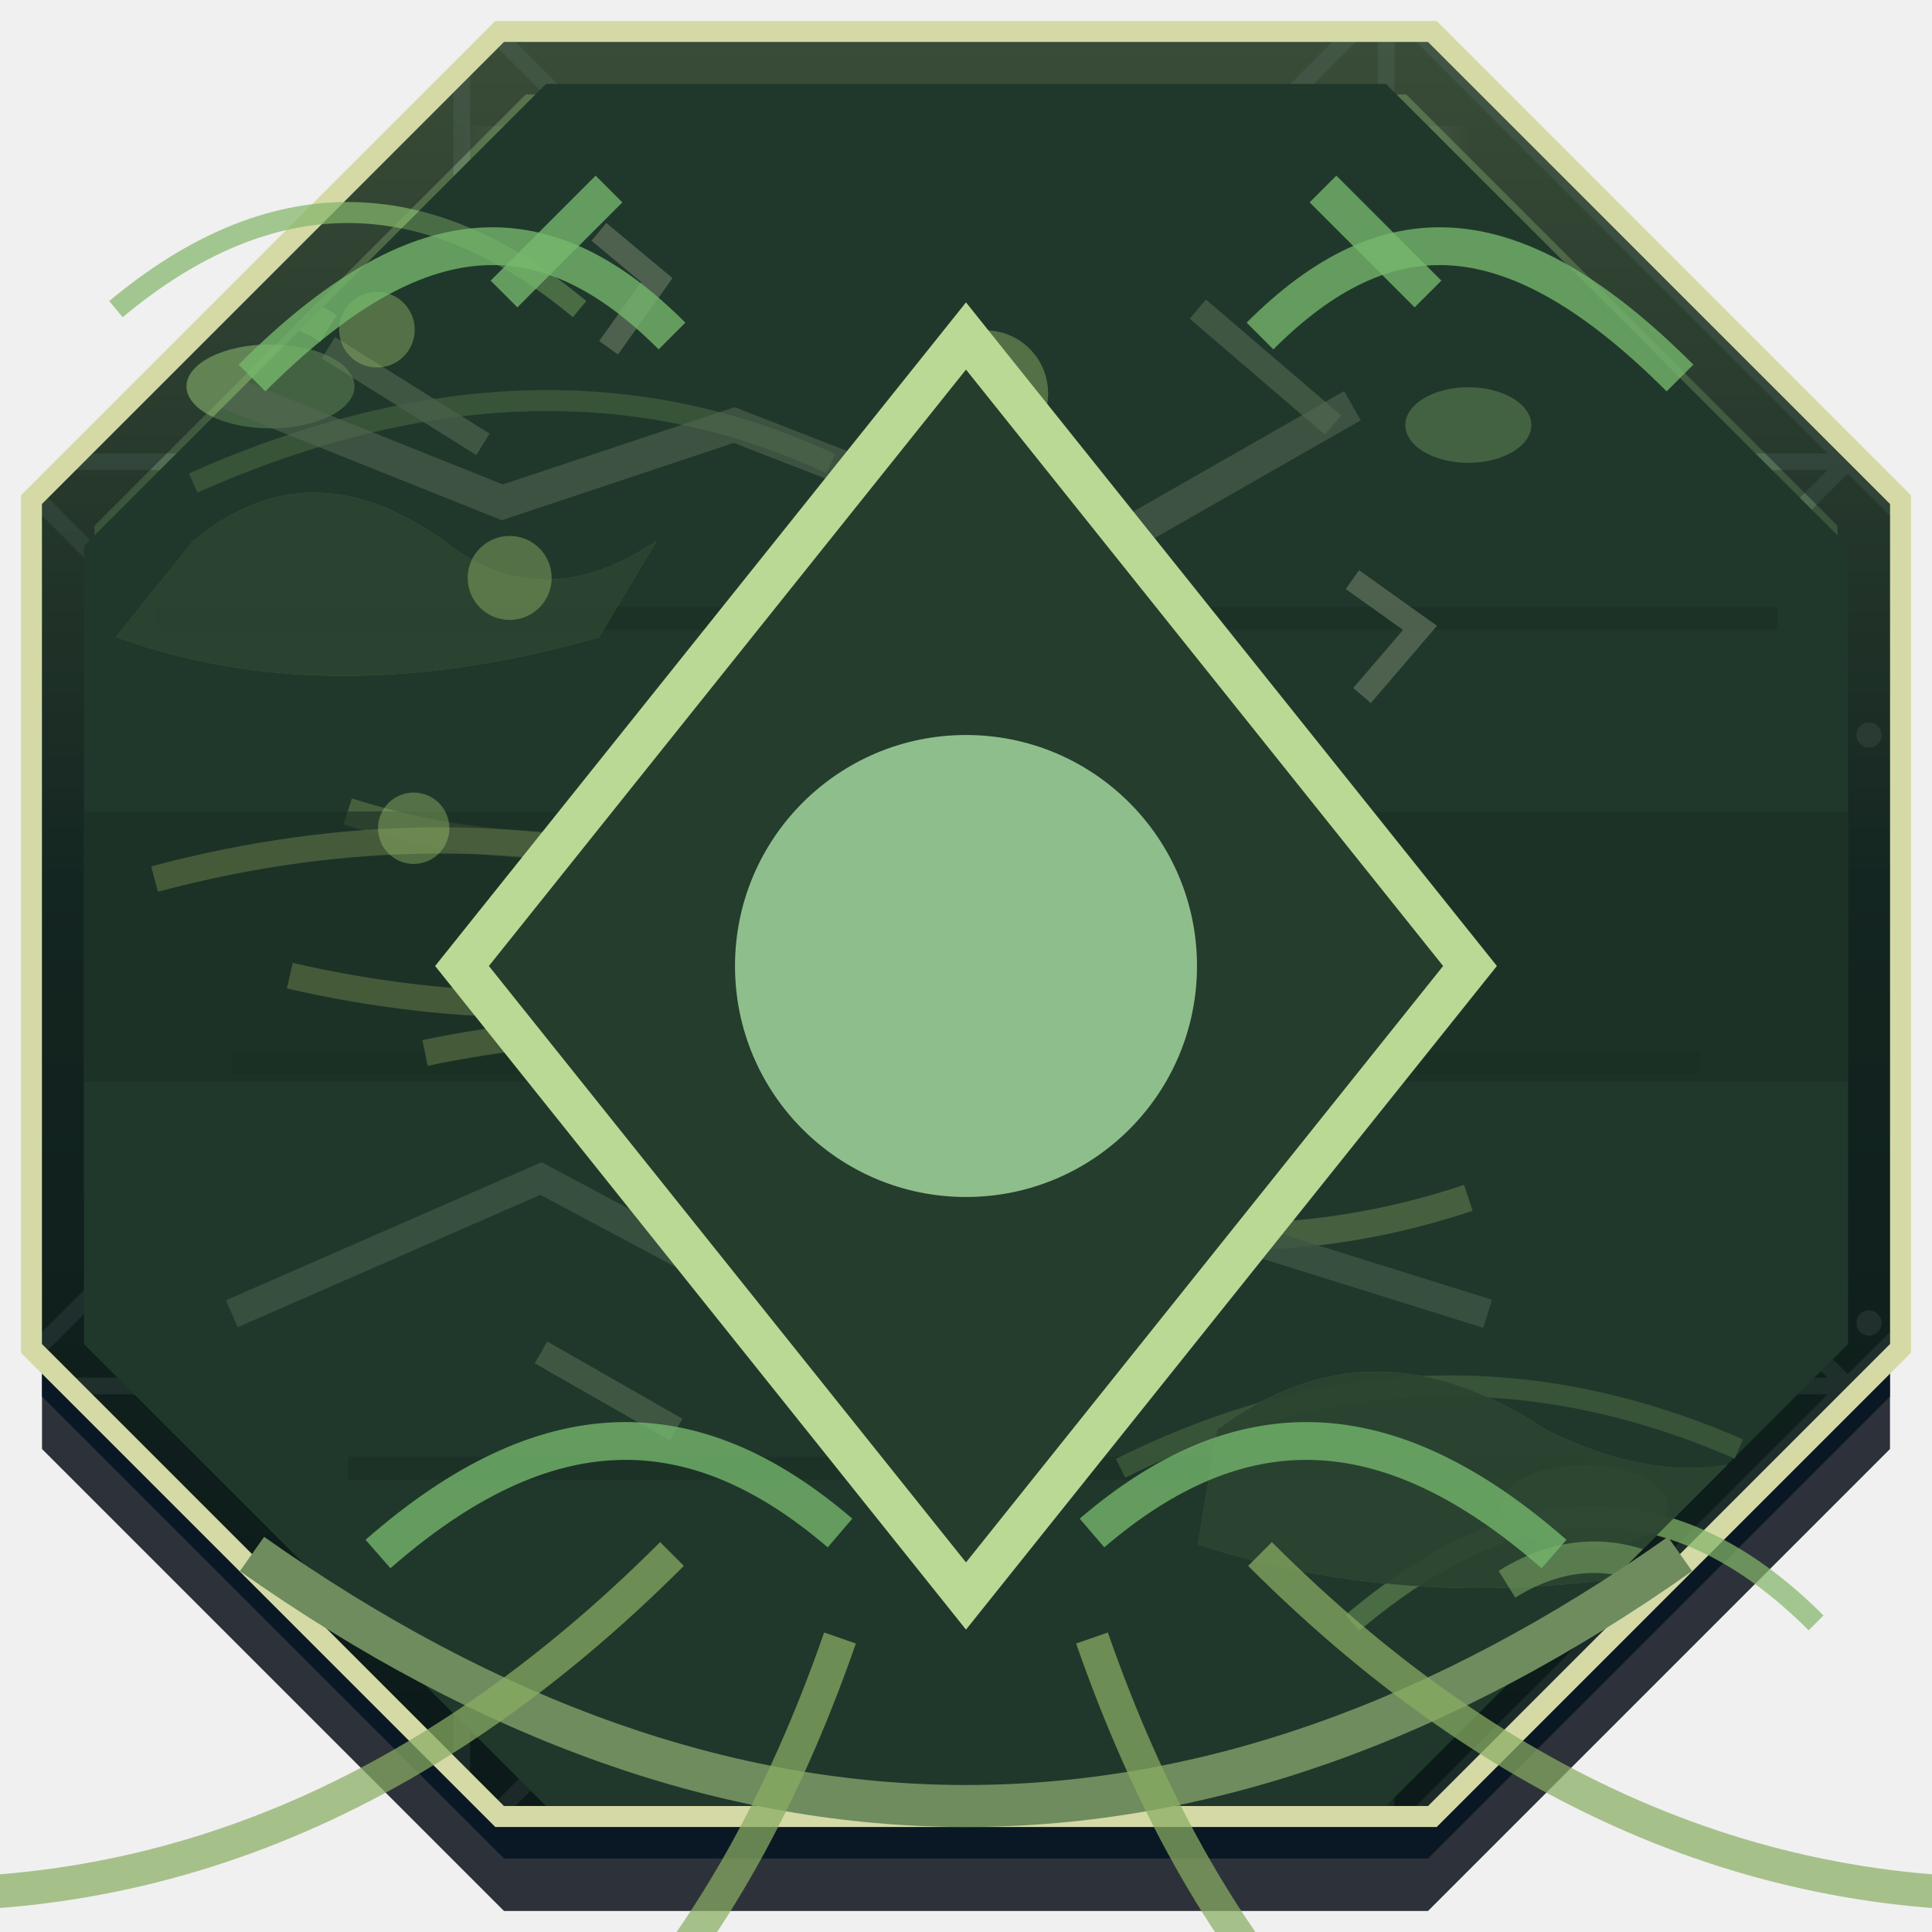
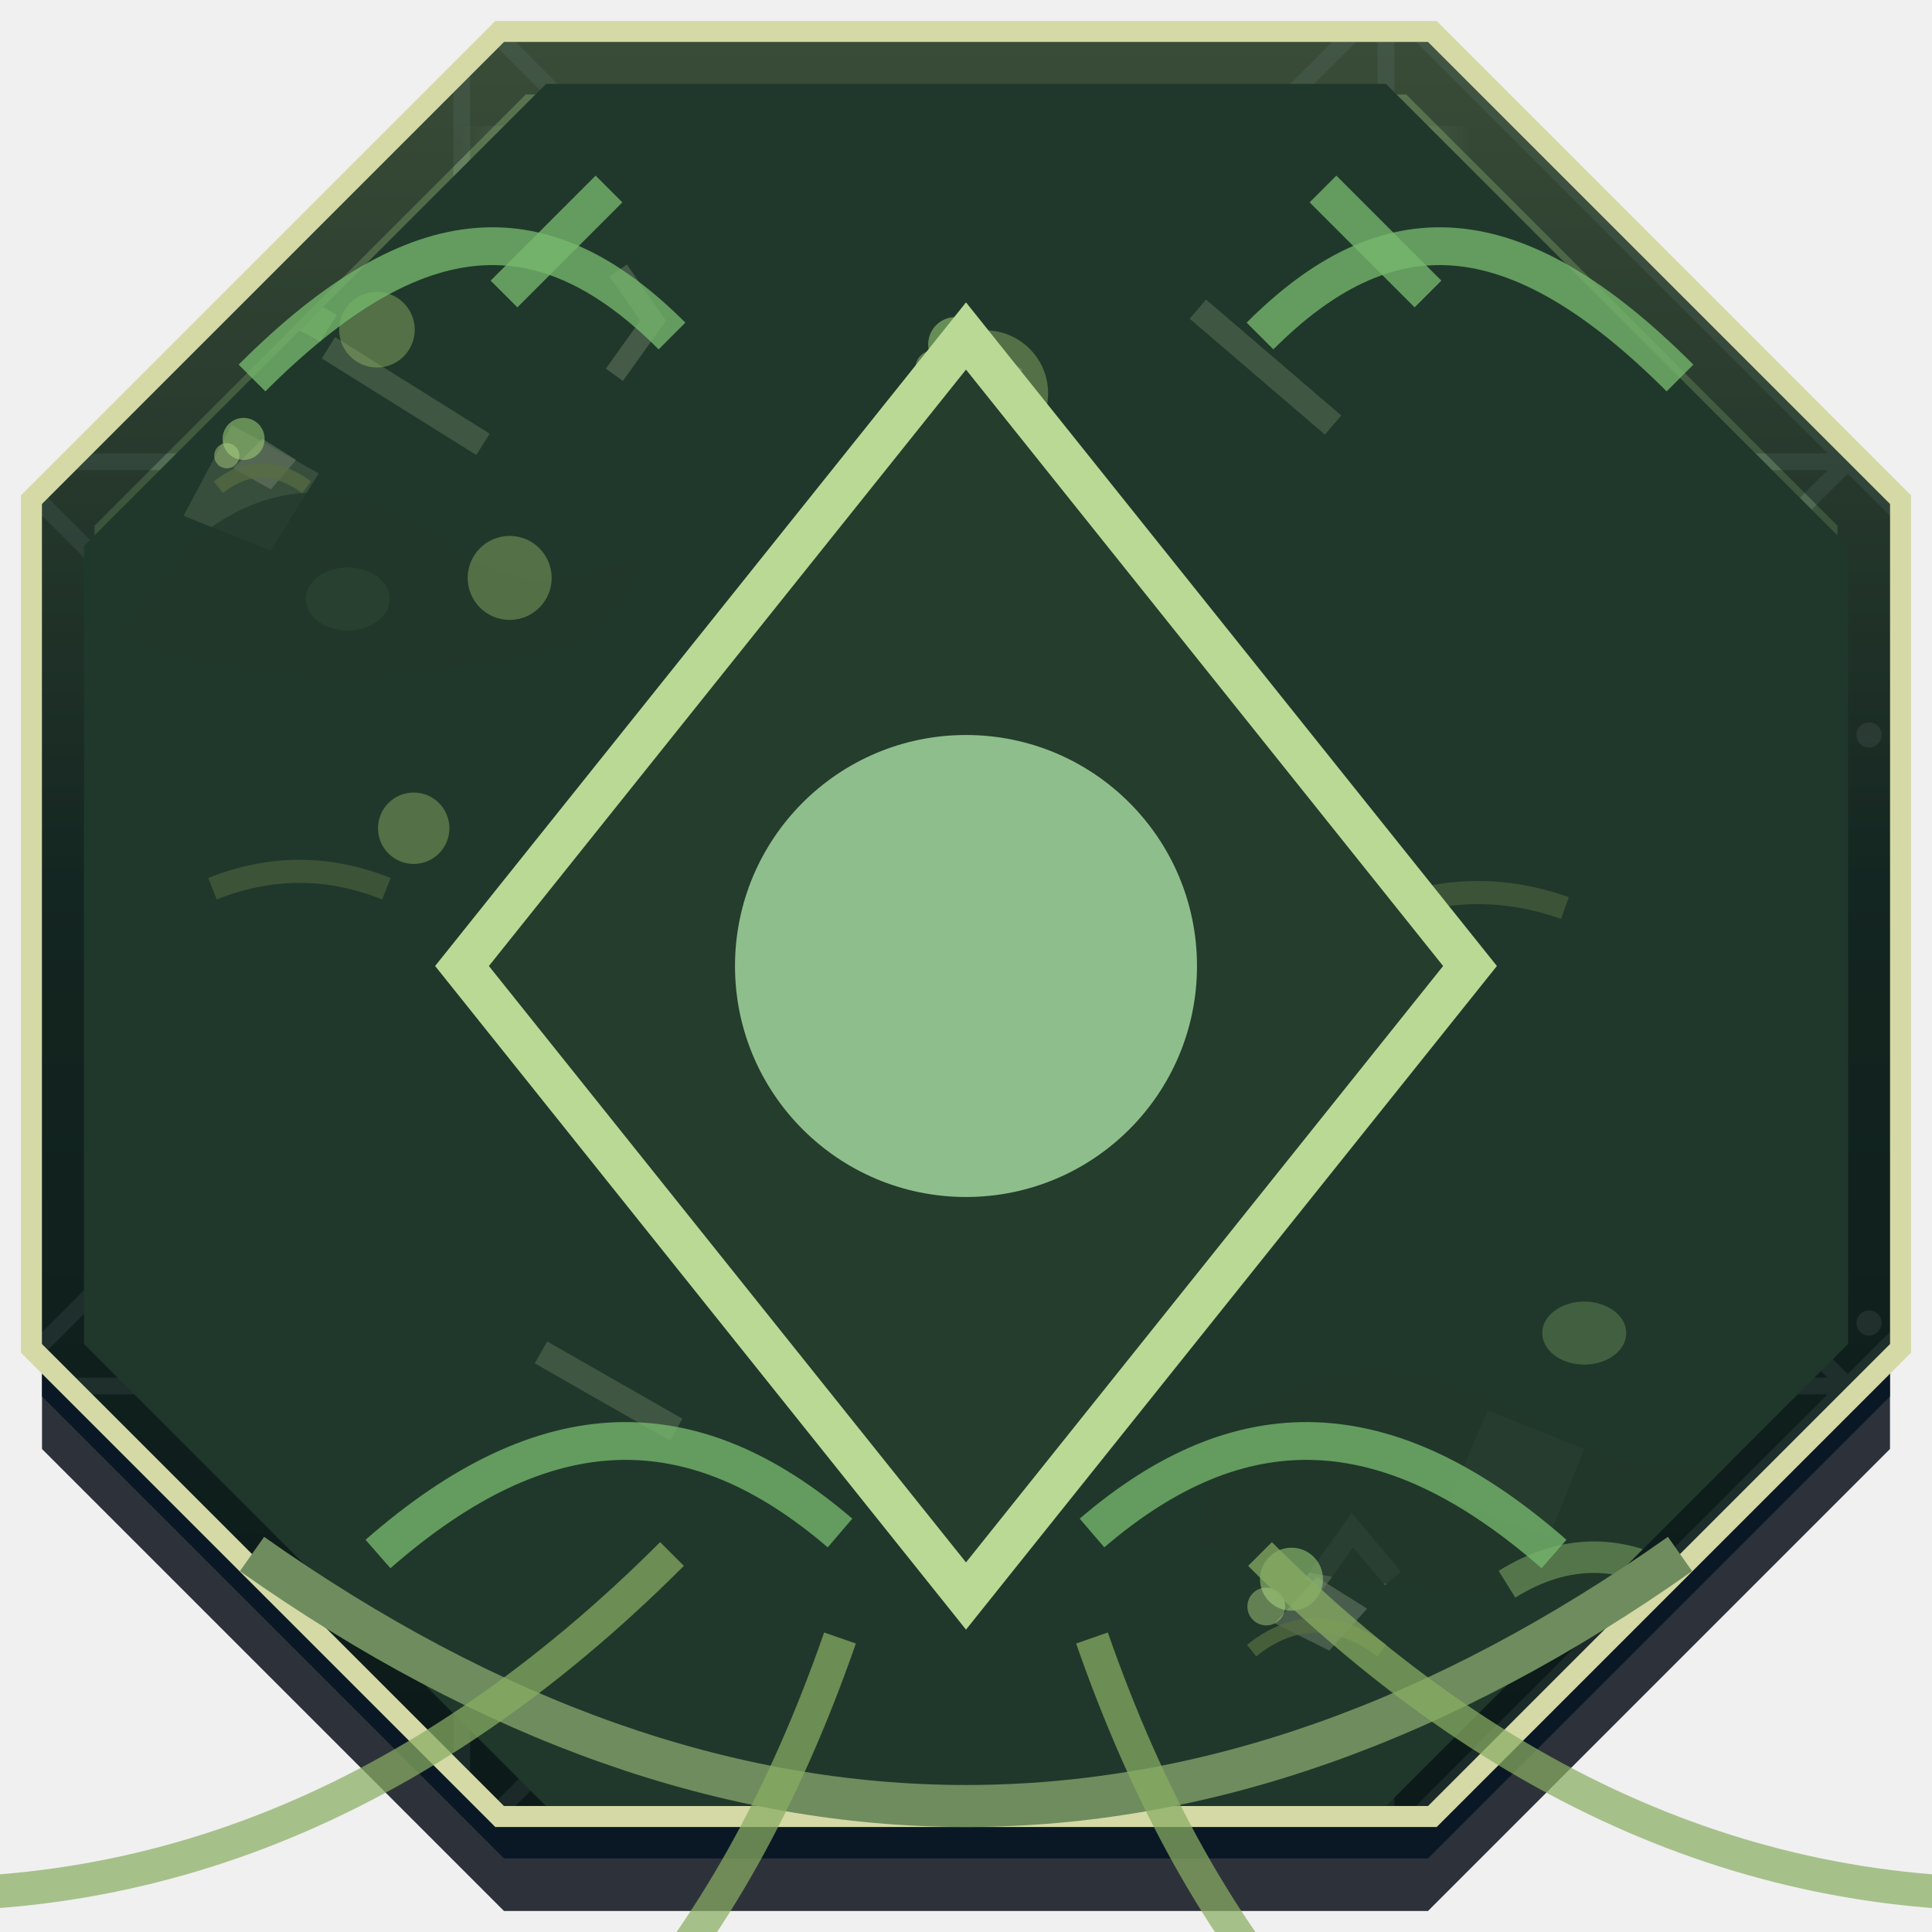
<svg xmlns="http://www.w3.org/2000/svg" width="184" height="184" viewBox="0 0 92 92" role="img" aria-label="M7 icon-container normal" data-style="m11-enchanted-forest@0.1.0" data-geometry-shape="chamfered-angular" data-corner-radius="2" data-end-cap-depth="22">
  <defs>
    <linearGradient id="m11-icon-container-92x92-normal-plate" x1="0" y1="0" x2="0" y2="1">
      <stop offset="0" stop-color="#5C7650" />
      <stop offset=".48" stop-color="#20382B" />
      <stop offset="1" stop-color="#13251E" />
    </linearGradient>
    <linearGradient id="m11-icon-container-92x92-normal-primary" x1="0" y1="0" x2="0" y2="1">
      <stop offset="0" stop-color="#F1E8C8" />
      <stop offset=".45" stop-color="#66D9B2" />
      <stop offset="1" stop-color="#2A856F" />
    </linearGradient>
    <linearGradient id="m11-icon-container-92x92-normal-energy" x1="0" y1="0" x2="1" y2="0">
      <stop offset="0" stop-color="#B8E0A5" stop-opacity="0" />
      <stop offset=".5" stop-color="#B8E0A5" stop-opacity=".86" />
      <stop offset="1" stop-color="#B8E0A5" stop-opacity="0" />
    </linearGradient>
    <pattern id="m11-icon-container-92x92-normal-grain" width="28" height="28" patternUnits="userSpaceOnUse">
      <circle cx="5" cy="7" r=".6" fill="#FFFFFF" fill-opacity=".12" />
      <circle cx="20" cy="15" r=".45" fill="#061321" fill-opacity=".2" />
    </pattern>
    <pattern id="m11-icon-container-92x92-normal-plate-pattern" width="44" height="44" patternUnits="userSpaceOnUse">
      <path d="M0 22H44M22 0V44M0 22L22 0 44 22 22 44Z" fill="none" stroke="#D8FBFF" stroke-opacity=".12" stroke-width=".8" />
    </pattern>
    <mask id="m11-icon-container-92x92-normal-mask">
      <path d="M24 2H68L90 24V64L68 86H24L2 64V24Z" fill="white" />
    </mask>
  </defs>
  <g opacity="1">
    <g id="m11-icon-container-92x92-normal-outer-shadow" data-layer="outer-shadow" transform="translate(0 5)">
      <path d="M24 2H68L90 24V64L68 86H24L2 64V24Z" fill="#020812" opacity=".82" />
    </g>
    <g id="m11-icon-container-92x92-normal-connected-depth" data-layer="connected-depth" transform="translate(0 2.5)">
      <path d="M24 2H68L90 24V64L68 86H24L2 64V24Z" fill="#071522" opacity=".9" />
    </g>
    <g id="m11-icon-container-92x92-normal-outer-frame" data-layer="outer-frame">
      <path d="M24 2H68L90 24V64L68 86H24L2 64V24Z" fill="#071421" stroke="#D4D9A6" stroke-width="2" stroke-linejoin="miter" />
    </g>
    <g id="m11-icon-container-92x92-normal-inner-plate-fill" data-layer="inner-plate-fill">
      <path d="M24 2H68L90 24V64L68 86H24L2 64V24Z" fill="url(#m11-icon-container-92x92-normal-plate)" />
    </g>
    <g id="m11-icon-container-92x92-normal-surface-grain" data-layer="surface-grain" data-material-source="m8-ice-grain" mask="url(#m11-icon-container-92x92-normal-mask)">
      <rect width="92" height="92" fill="url(#m11-icon-container-92x92-normal-grain)" />
    </g>
    <g id="m11-icon-container-92x92-normal-surface-pattern" data-layer="surface-pattern" data-material-source="m8-crystal-facet-pattern" mask="url(#m11-icon-container-92x92-normal-mask)">
      <rect width="92" height="92" fill="url(#m11-icon-container-92x92-normal-plate-pattern)" />
    </g>
    <g id="m11-icon-container-92x92-normal-side-bevel-shade" data-layer="side-bevel-shade" mask="url(#m11-icon-container-92x92-normal-mask)">
      <path d="M24 2H68L90 24V64L68 86H24L2 64V24Z" fill="none" stroke="#020812" stroke-opacity=".38" stroke-width="5" />
    </g>
    <g id="m11-icon-container-92x92-normal-top-bevel-highlight" data-layer="top-bevel-highlight" mask="url(#m11-icon-container-92x92-normal-mask)">
      <path d="M32 8H60" stroke="#FFFFFF" stroke-opacity=".55" stroke-width="3" stroke-linecap="square" />
    </g>
    <g id="m11-icon-container-92x92-normal-cold-edge-accent" data-layer="cold-edge-accent" data-material-source="m8-cold-edge-accent" mask="url(#m11-icon-container-92x92-normal-mask)">
      <rect x="22" y="6" width="48" height="8" fill="url(#m11-icon-container-92x92-normal-energy)" />
    </g>
    <g id="m11-icon-container-92x92-normal-ornament-decal" data-layer="ornament-decal" data-material-source="m7-ornament-marks" mask="url(#m11-icon-container-92x92-normal-mask)">
      <path d="M30 79h16M46 79h16" stroke="#E6FCFF" stroke-opacity=".5" stroke-width="2" />
    </g>
    <g id="m8-icon-container-crystal-focal" data-layer="crystal-focal" data-slot="editable-crystal-focal" aria-label="editable crystal focal">
      <path d="M46 31l12 15-12 15-12-15Z" fill="#A9F7FF" fill-opacity=".42" stroke="#E8FEFF" stroke-width="1.5" />
      <path d="M46 31v30M34 46h24" stroke="#D7FBFF" stroke-opacity=".8" />
      <path d="M46 36l7 10-7 10-7-10Z" fill="#FFFFFF" fill-opacity=".5" />
    </g>
    <g id="m11-icon-container-material-stack" data-layer="forest-material-stack" data-material-families="weathered-stone,dark-wood,moss-lichen">
      <path d="M26 4H66L88 26V64L66 86H26L4 64V26Z" fill="#20382B" />
-       <path d="M7.36 29.44H84.64M11.04 50.6H80.96M16.56 69.92H75.44" stroke="#182E24" stroke-width="1.104" stroke-opacity=".82" />
-       <path d="M9.2 23Q25.76 15.64 39.56 22.08M53.36 69.92Q68.08 62.56 82.8 69" fill="none" stroke="#4D6E45" stroke-width="1" stroke-opacity=".9" />
-       <path d="M5.52 14.72Q16.56 5.52 27.6 14.72M64.4 77.28Q76.36 67.16 86.48 77.28" fill="none" stroke="#84B66A" stroke-width="1" stroke-opacity=".72" />
    </g>
-     <g id="m11-icon-container-material-detail" data-layer="forest-material-detail" data-material-channels="stone-chips,wood-grain,moss-mask">
+     <g id="m11-icon-container-material-detail" data-layer="forest-material-detail" data-material-channels="stone-chips,wood-grain,moss-mask" data-detail-scale="component">
      <path d="M15.64 16.56l7.36 4.6M57.04 14.72l6.44 5.52M25.76 64.4l6.44 3.68" stroke="#6B8063" stroke-width="1.2" stroke-opacity=".72" />
-       <path d="M16.56 38.64q10.12 3.22 20.24 0M47.84 57.04q11.04 3.68 22.08 0" fill="none" stroke="#789356" stroke-width="1.3" stroke-opacity=".75" />
-       <g fill="#9BCB78" fill-opacity=".5">
-         <ellipse cx="12.88" cy="18.4" rx="4" ry="2" />
-         <ellipse cx="75.44" cy="71.76" rx="4" ry="2" />
-         <ellipse cx="69.92" cy="20.24" rx="3" ry="1.8" />
-       </g>
    </g>
    <g id="m11-icon-container-material-face-depth" data-layer="forest-material-face-depth" data-material-source="shared-face-geometry">
      <clipPath id="m11-icon-container-face-clip">
        <path d="M26 4H66L88 26V64L66 86H26L4 64V26Z" />
      </clipPath>
      <g clip-path="url(#m11-icon-container-face-clip)">
        <g data-layer="forest-weathered-stone">
-           <path d="M5.52 16.56l18.4 7.36 11.04 -3.68 16.56 6.44 12.88 -7.36" fill="none" stroke="#7C8D70" stroke-width="1.6" stroke-opacity=".55" />
-           <path d="M11.04 62.56l14.72 -6.44 13.8 7.36 16.56 -5.52 14.72 4.6" fill="none" stroke="#526B56" stroke-width="1.4" stroke-opacity=".8" />
-           <path d="M28.52 11.04l2.76 2.3 -2.3 3.22M64.4 27.6l3.22 2.3 -2.76 3.22" fill="none" stroke="#9BA687" stroke-width="1.1" stroke-opacity=".65" />
+           <path d="M11.04 20.24l4.14 2.3 -2.3 3.68 -4.14 -1.656ZM70.84 67.16l4.6 1.84 -1.656 4.14 -4.784 -1.656Z" fill="#7C8D70" fill-opacity=".45" />
+           <path d="M29.44 12.88l1.656 2.392 -1.84 2.576M62.56 75.44l1.84 -2.576 1.932 2.3" fill="none" stroke="#9BA687" stroke-width="1" stroke-opacity=".55" />
        </g>
        <g data-layer="forest-dark-wood-grain">
-           <path d="M0 38.64H92V51.52H0Z" fill="#17291F" fill-opacity=".62" />
-           <path d="M7.36 41.86q13.8 -3.68 26.68 0t27.6 0M13.8 46.46q11.96 2.76 23.92 0t25.76 0M20.24 50.14q11.04 -2.3 22.08 0t23 0" fill="none" stroke="#72854C" stroke-width="1.25" stroke-opacity=".8" />
+           <path d="M10.12 42.32q4.14 -1.656 8.28 0M38.64 46.92q3.68 1.656 7.36 0M66.24 43.24q4.14 -1.472 8.28 0" fill="none" stroke="#72854C" stroke-width="1.1" stroke-opacity=".62" />
        </g>
-         <g data-layer="forest-moss-growth-mask" fill="#9BCB78" fill-opacity=".62">
-           <path d="M9.2 25.76q5.52 -4.6 11.96 0q4.6 3.68 10.12 -.01l-2.76 4.6q-12.88 3.68 -23 -.02Z" />
-           <path d="M57.96 68.08q7.36 -5.52 15.64 -.01q7.36 3.68 12.88 -.03l-1.84 5.52q-14.72 4.14 -27.6 -.01Z" />
+         <g data-layer="forest-moss-growth-mask" fill="#9BCB78" fill-opacity=".48">
+           <ellipse cx="16.56" cy="28.52" rx="2" ry="1.5" />
+           <ellipse cx="75.44" cy="63.48" rx="2" ry="1.5" />
        </g>
      </g>
    </g>
    <g id="m11-icon-container-material-restraint" data-layer="forest-material-restraint" data-restraint="edge-anchored-low-opacity">
      <clipPath id="m11-icon-container-restraint-clip">
        <path d="M26 4H66L88 26V64L66 86H26L4 64V26Z" />
      </clipPath>
      <g clip-path="url(#m11-icon-container-restraint-clip)">
        <path d="M0 0H92V92H0Z" fill="#20382B" fill-opacity=".42" />
        <g data-layer="forest-moss-edge-anchor" fill="#20382B" fill-opacity=".78">
          <path d="M9.2 25.76q5.52 -4.6 11.96 0q4.6 3.68 10.12 -.01l-2.76 4.6q-12.88 3.68 -23 -.02Z" />
          <path d="M57.96 68.08q7.36 -5.52 15.64 -.01q7.36 3.68 12.88 -.03l-1.84 5.52q-14.72 4.14 -27.6 -.01Z" />
        </g>
        <path d="M7.36 15.64q4.14 -2.576 8.28 0M71.76 75.44q4.14 -2.576 8.28 0" fill="none" stroke="#9BCB78" stroke-width="1.5" stroke-opacity=".42" />
+       </g>
+     </g>
+     <g id="m11-icon-container-authored-material-clusters" data-layer="forest-authored-material-clusters" data-variation-seed="51731" data-cluster-count="4" data-cluster-scale="component">
+       <clipPath id="m11-icon-container-cluster-clip">
+         <path d="M26 4H66L88 26V64L66 86H26L4 64V26Z" />
+       </clipPath>
+       <g clip-path="url(#m11-icon-container-cluster-clip)">
+         <g data-layer="forest-authored-cluster" data-material-families="stone,wood,moss" transform="translate(47.1 17.6)">
+           <path d="M-2.3 0.6l1.8 -1.9l2.1 1.3l-1.5 1.8Z" fill="#71806A" fill-opacity=".52" />
+           <path d="M-3.3 1.8q2.6 -2.1 5.4 0" fill="none" stroke="#566D42" stroke-width="0.7" stroke-opacity=".72" />
+           <circle cx="-1.6" cy="-1.2" r="1.3" fill="#9BCB78" fill-opacity=".58" />
+           <circle cx="-2.7" cy="-0.1" r="0.8" fill="#B5D887" fill-opacity=".45" />
+         </g>
+         <g data-layer="forest-authored-cluster" data-material-families="stone,wood,moss" transform="translate(12.9 21.8)">
+           <path d="M-1.8 0.5l1.4 -1.4l1.6 1.0l-1.2 1.4Z" fill="#71806A" fill-opacity=".52" />
+           <path d="M-2.5 1.4q2.0 -1.6 4.2 0" fill="none" stroke="#566D42" stroke-width="0.7" stroke-opacity=".72" />
+           <circle cx="-1.3" cy="-0.9" r="1.0" fill="#9BCB78" fill-opacity=".58" />
+           <circle cx="-2.1" cy="-0.1" r="0.6" fill="#B5D887" fill-opacity=".45" />
+         </g>
+         <g data-layer="forest-authored-cluster" data-material-families="stone,wood,moss" transform="translate(46.9 67.5)">
+           <path d="M-1.5 0.4l1.1 -1.2l1.4 0.8l-1.0 1.1Z" fill="#71806A" fill-opacity=".52" />
+           <path d="M-2.1 1.1q1.7 -1.4 3.5 0" fill="none" stroke="#566D42" stroke-width="0.7" stroke-opacity=".72" />
+           <circle cx="-1.1" cy="-0.8" r="0.8" fill="#9BCB78" fill-opacity=".58" />
+           <circle cx="-1.8" cy="-0.1" r="0.5" fill="#B5D887" fill-opacity=".45" />
+         </g>
+         <g data-layer="forest-authored-cluster" data-material-families="stone,wood,moss" transform="translate(63.4 76.6)">
+           <path d="M-2.7 0.7l2.0 -2.2l2.4 1.5l-1.8 2.0Z" fill="#71806A" fill-opacity=".52" />
+           <path d="M-3.8 2.0q3.0 -2.4 6.2 0" fill="none" stroke="#566D42" stroke-width="0.7" stroke-opacity=".72" />
+           <circle cx="-1.9" cy="-1.4" r="1.5" fill="#9BCB78" fill-opacity=".58" />
+           <circle cx="-3.1" cy="-0.1" r="0.9" fill="#B5D887" fill-opacity=".45" />
+         </g>
      </g>
    </g>
    <g id="m11-icon-container-moss-variation" data-layer="forest-variation" data-variation-seed="51731" data-variation-baseline="false" fill="#A6CC72" fill-opacity=".38">
      <circle cx="46.91" cy="18.73" r="3.0" />
      <circle cx="45.56" cy="36.43" r="2.4" />
      <circle cx="17.95" cy="15.70" r="1.8" />
      <circle cx="24.27" cy="27.52" r="2.0" />
      <circle cx="42.80" cy="49.85" r="2.0" />
      <circle cx="46.78" cy="68.32" r="2.0" />
      <circle cx="19.70" cy="39.44" r="1.7" />
    </g>
    <g id="m11-icon-container-leaf-vine-ornament" data-layer="forest-ornament" data-ornament="leaf-vine" data-ornament-count="4" fill="none" stroke="#76B86D" stroke-opacity=".78" stroke-width="1.8">
      <path d="M12 18c8-8 14-8 20-2M80 18c-8-8-14-8-20-2M18 74c8-7 15-7 22-1M74 74c-8-7-15-7-22-1" />
      <path d="M24 14l5-5M68 14l-5-5" />
    </g>
    <g id="m11-icon-container-luminous-seed" data-layer="luminous-seed-focal" data-focal="m11-luminous-seed" data-halo-opacity=".40" data-halo-extent-ratio=".12">
      <circle cx="46" cy="46" r="11.04" fill="#65D5A4" fill-opacity=".40" />
      <path d="M46 16l24 30-24 30-24-30Z" fill="#243D2C" stroke="#B9D995" stroke-width="2" />
      <circle cx="46" cy="46" r="11" fill="#B8F0B2" fill-opacity=".72" />
    </g>
    <g id="m11-icon-container-seed-support" data-layer="forest-focal-support" fill="none" stroke="#6E8C5D" stroke-width="2">
      <path d="M12 74Q46 98 80 74" />
    </g>
    <g id="m11-icon-container-seed-roots" data-layer="forest-focal-roots" data-focal-depth="seed-support-roots" fill="none" stroke="#89AE63" stroke-opacity=".72" stroke-width="1.6">
      <path d="M32 74q-18 18-40 16M60 74q18 18 40 16M40 78q-8 23-26 29M52 78q8 23 26 29" />
    </g>
    <g id="m11-enchanted-forest-icon-container-content" data-layer="content" data-slot="editable-icon-container-content" data-safe-x="36" data-safe-y="8" data-safe-width="20" data-safe-height="74" />
  </g>
</svg>
